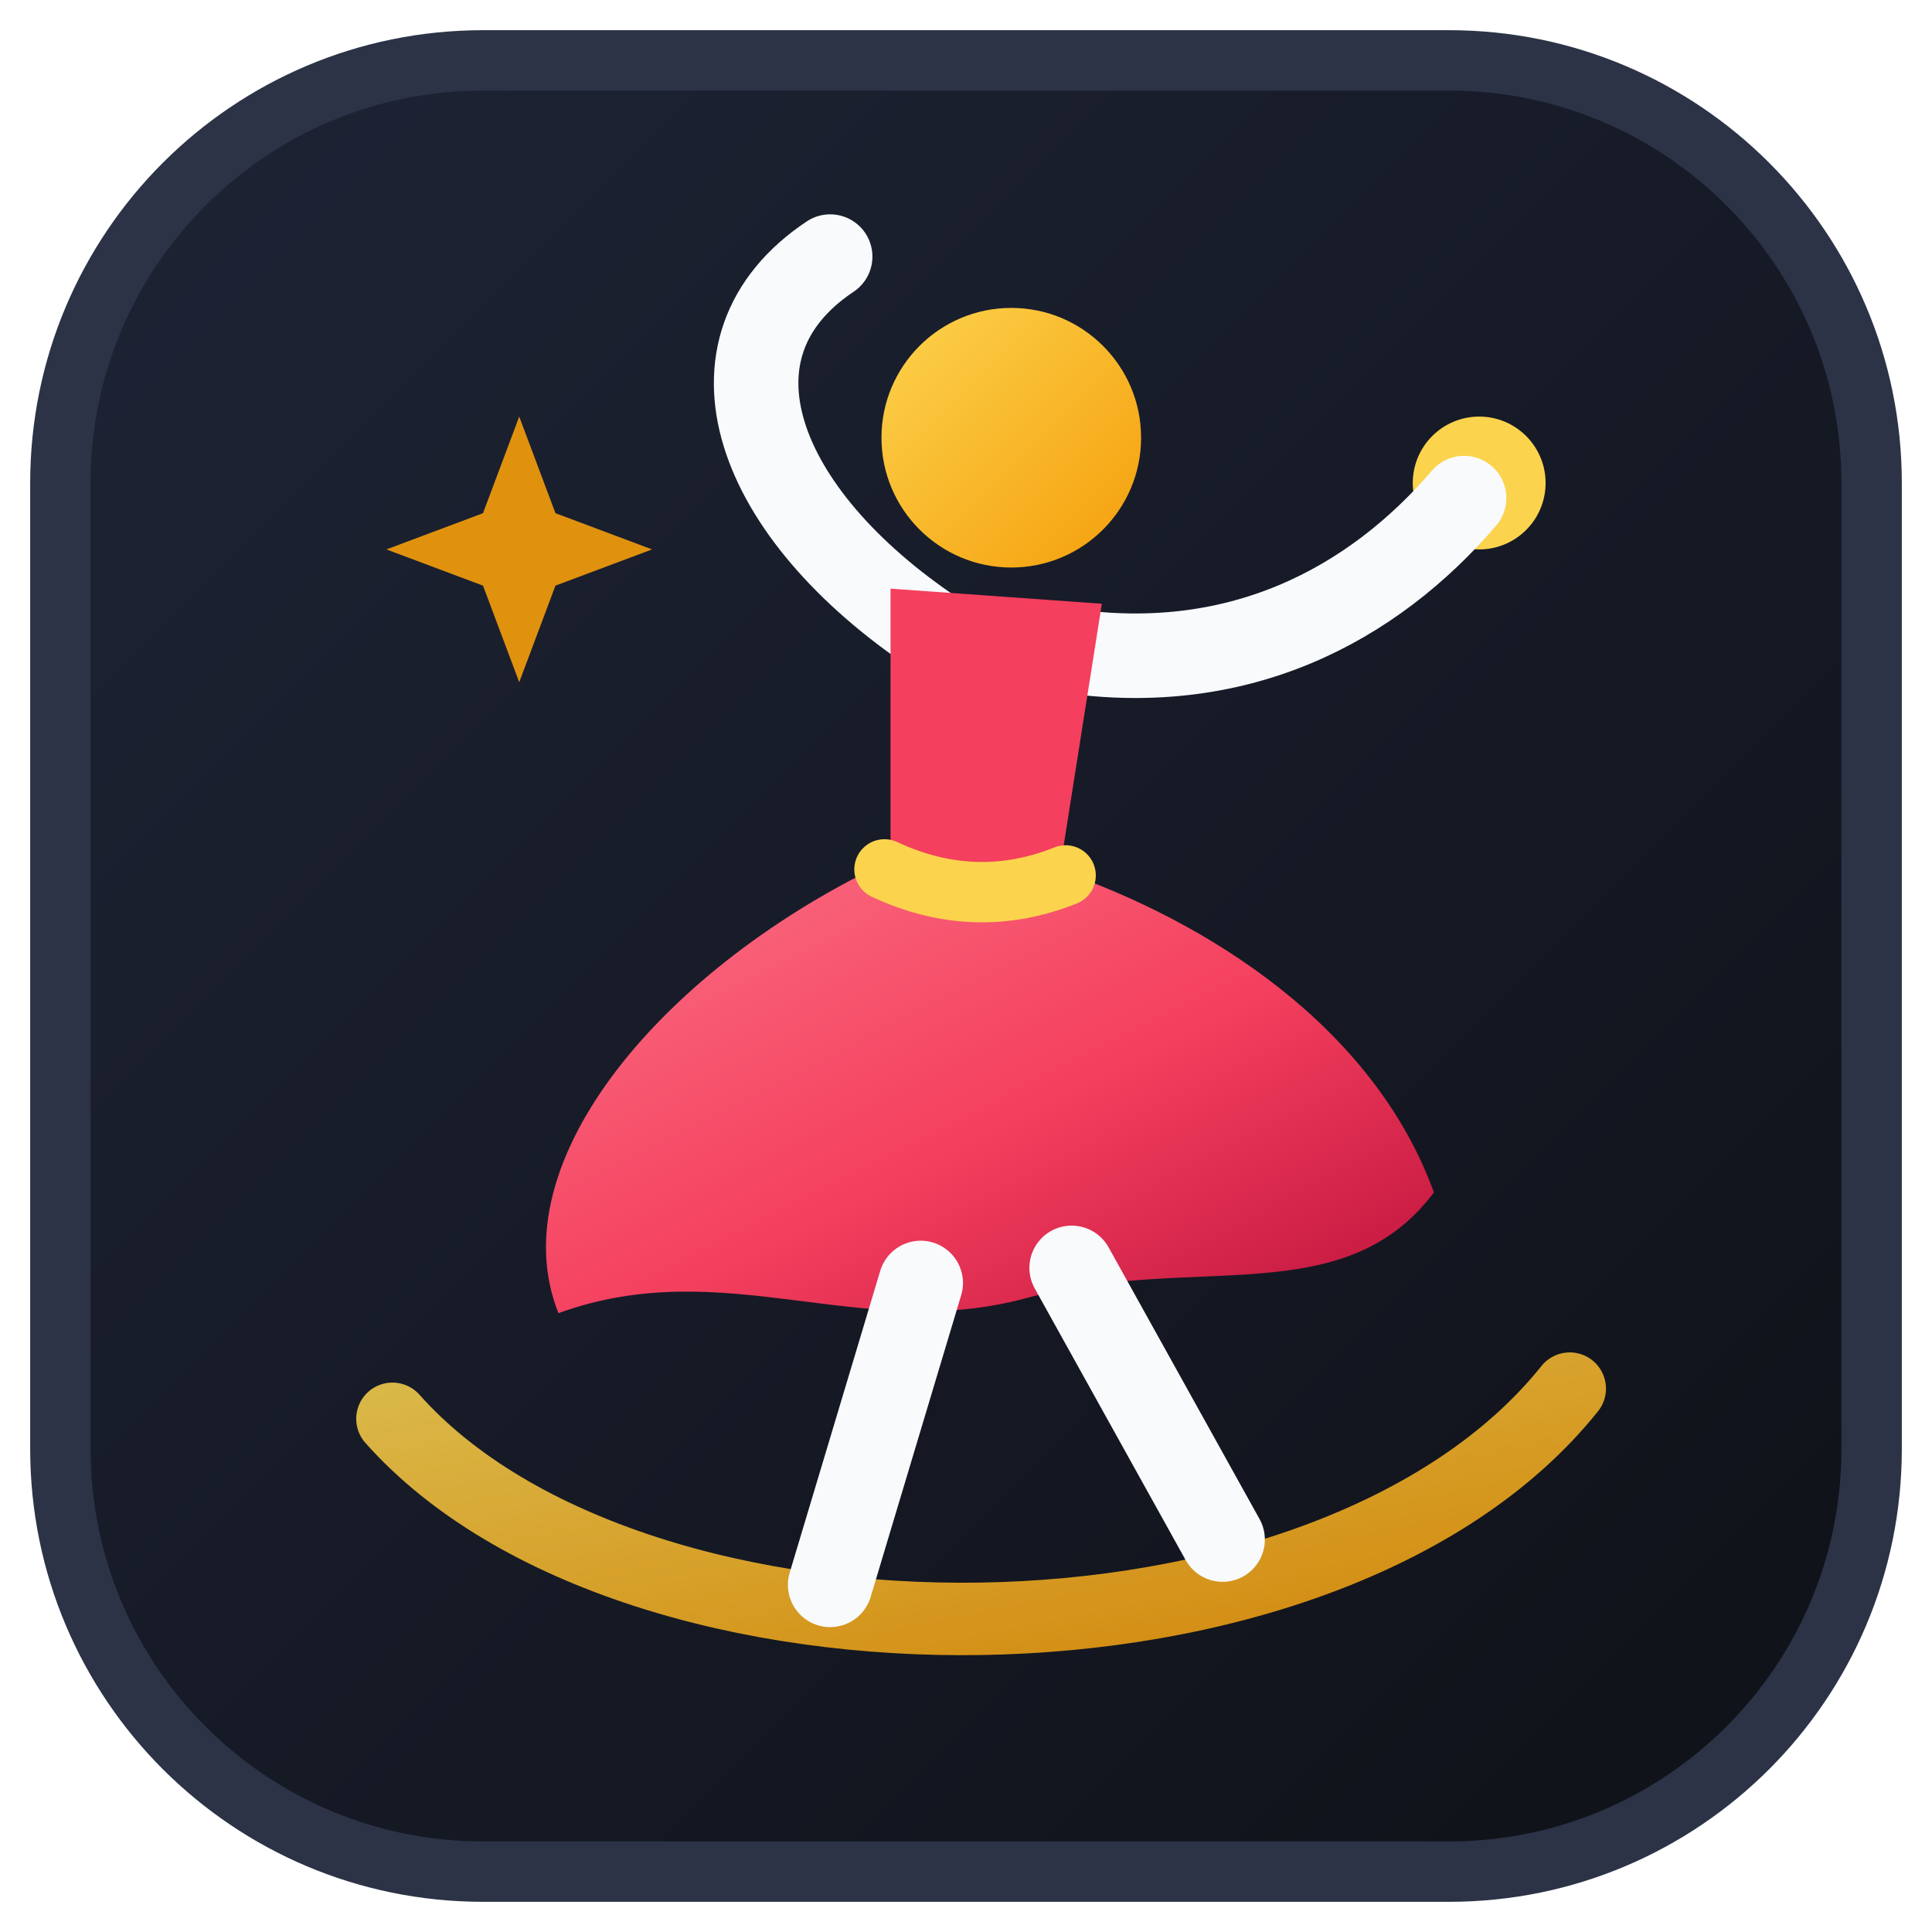
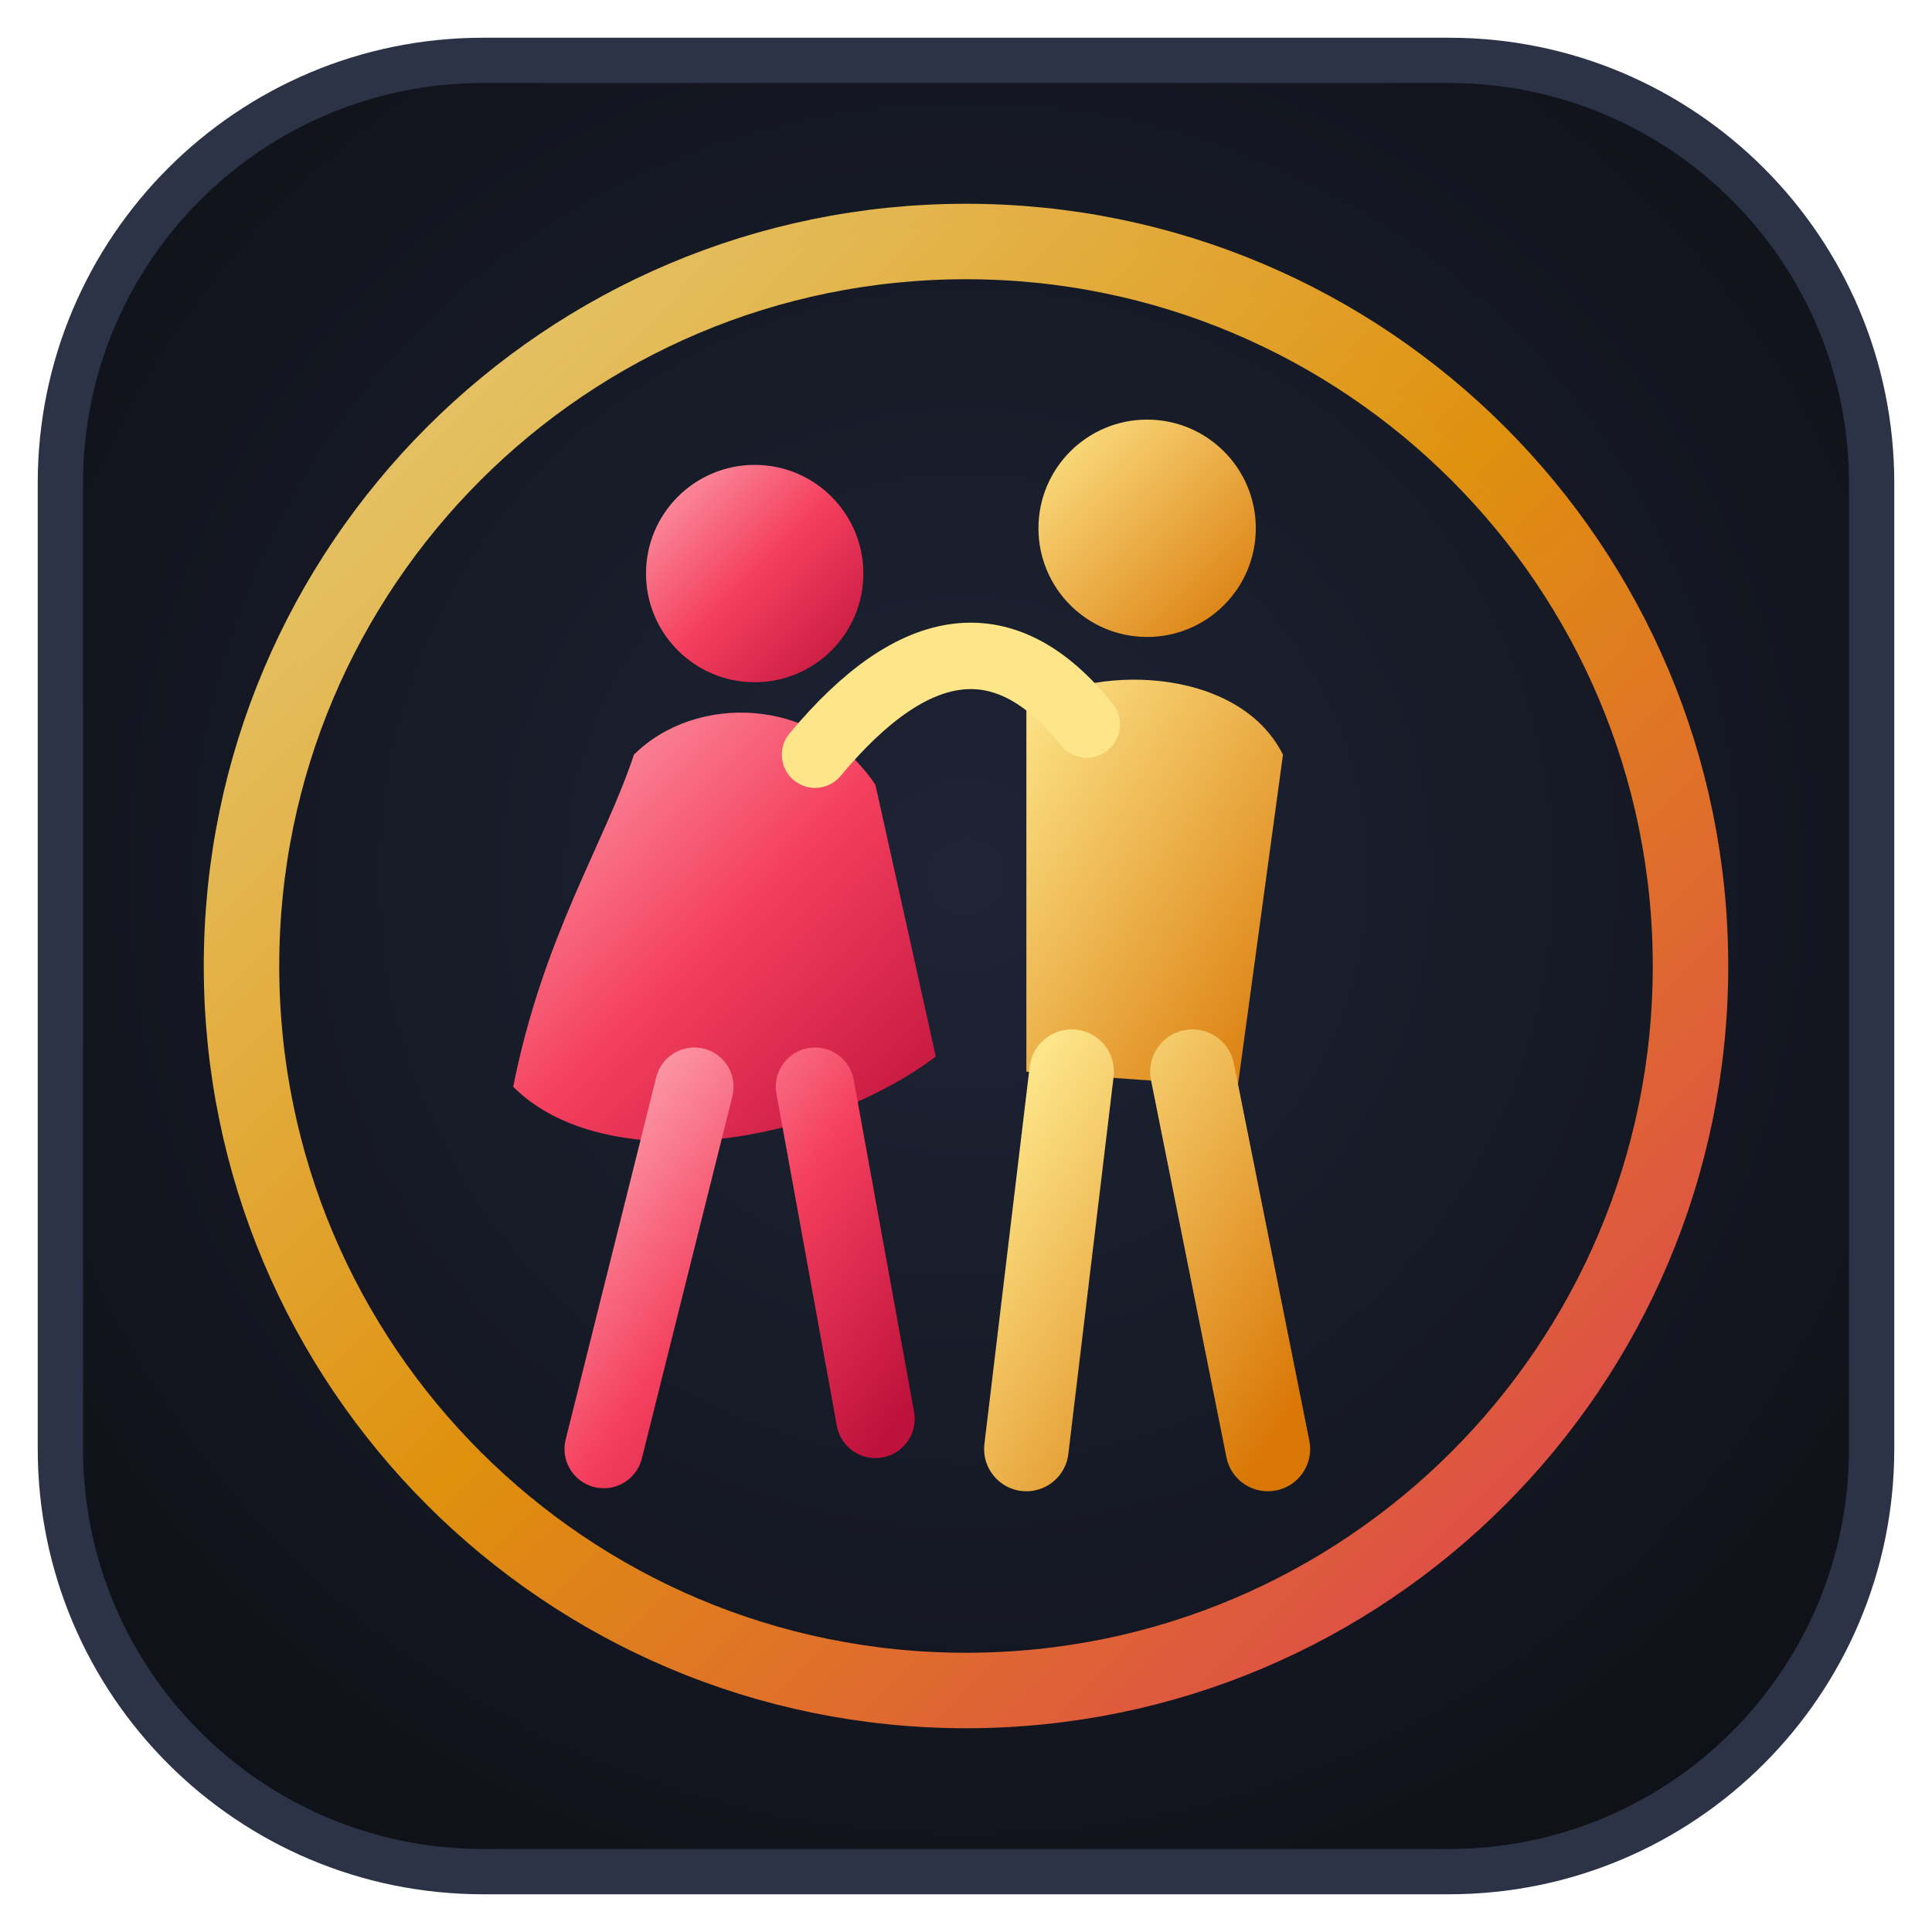
<svg xmlns="http://www.w3.org/2000/svg" viewBox="0 0 64 64">
  <defs>
-     <linearGradient id="bg" x1="0" y1="0" x2="1" y2="1">
+     <radialGradient id="bg" cx="50%" cy="45%" r="65%">
      <stop offset="0%" stop-color="#1e2436" />
      <stop offset="100%" stop-color="#0f1117" />
+     </radialGradient>
+     <linearGradient id="ring" x1="0" y1="0" x2="1" y2="1">
+       <stop offset="0%" stop-color="#fde68a" />
+       <stop offset="50%" stop-color="#f59e0b" />
+       <stop offset="100%" stop-color="#f43f5e" />
    </linearGradient>
-     <linearGradient id="skirt" x1="0" y1="0" x2="1" y2="1">
-       <stop offset="0%" stop-color="#fb7185" />
-       <stop offset="55%" stop-color="#f43f5e" />
+     <linearGradient id="rose" x1="0" y1="0" x2="1" y2="1">
+       <stop offset="0%" stop-color="#fda4af" />
+       <stop offset="50%" stop-color="#f43f5e" />
      <stop offset="100%" stop-color="#be123c" />
    </linearGradient>
-     <linearGradient id="gold" x1="0" y1="0" x2="1" y2="1">
-       <stop offset="0%" stop-color="#fcd34d" />
-       <stop offset="100%" stop-color="#f59e0b" />
+     <linearGradient id="amber" x1="0" y1="0" x2="1" y2="1">
+       <stop offset="0%" stop-color="#fde68a" />
+       <stop offset="100%" stop-color="#d97706" />
    </linearGradient>
  </defs>
-   <rect x="2" y="2" width="60" height="60" rx="14" fill="url(#bg)" stroke="#2c3347" stroke-width="2" />
-   <path d="M13 47 C 21 56, 44 56, 52 46" fill="none" stroke="url(#gold)" stroke-width="2.4" stroke-linecap="round" opacity="0.85" />
-   <circle cx="49" cy="16" r="2.2" fill="#fcd34d" />
-   <path d="M16 17 L17.2 13.8 L18.4 17 L21.6 18.2 L18.4 19.4 L17.2 22.6 L16 19.4 L12.8 18.2 Z" fill="#f59e0b" opacity="0.9" />
-   <circle cx="33.5" cy="14.5" r="4.3" fill="url(#gold)" />
-   <path d="M31 21 C 25 17, 23 11.5, 27.5 8.5" fill="none" stroke="#f8fafc" stroke-width="2.8" stroke-linecap="round" />
-   <path d="M35 21.5 C 41 22.5, 45.5 20, 48.5 16.5" fill="none" stroke="#f8fafc" stroke-width="2.8" stroke-linecap="round" />
-   <path d="M29.5 19.5 L36.5 20 L35 29.5 L29.5 29 Z" fill="#f43f5e" />
-   <path d="M29.5 28.5 C 22 32, 16.5 38.5, 18.5 43.5 C 24 41.5, 28.5 44.5, 34 43 C 39.5 41.5, 44.5 43.5, 47.5 39.5 C 45.5 34, 40 30.5, 35 28.8 Z" fill="url(#skirt)" />
-   <path d="M29.3 28.8 Q 32.3 30.2 35.3 29" fill="none" stroke="#fcd34d" stroke-width="2" stroke-linecap="round" />
-   <path d="M30.5 42.5 L27.5 52.5" fill="none" stroke="#f8fafc" stroke-width="2.8" stroke-linecap="round" />
-   <path d="M35.5 42 L40.5 51" fill="none" stroke="#f8fafc" stroke-width="2.8" stroke-linecap="round" />
+   <rect x="2" y="2" width="60" height="60" rx="14" fill="url(#bg)" stroke="#2c3347" stroke-width="1.5" />
+   <circle cx="32" cy="32" r="24" fill="none" stroke="url(#ring)" stroke-width="2.5" opacity="0.9" />
+   <circle cx="25" cy="19" r="3.6" fill="url(#rose)" />
+   <path d="M21 25 C 23 23, 27 23, 29 26 L 31 35 C 27 38, 20 39, 17 36 C 18 31, 20 28, 21 25 Z" fill="url(#rose)" />
+   <path d="M23 36 L 20 48 M 27 36 L 29 47" stroke="url(#rose)" stroke-width="2.6" stroke-linecap="round" />
+   <circle cx="38" cy="17.5" r="3.6" fill="url(#amber)" />
+   <path d="M34 23.5 C 36 22, 41 22, 42.5 25 L 41 36 L 34 35.5 Z" fill="url(#amber)" />
+   <path d="M35.5 35.5 L 34 48 M 39.5 35.5 L 42 48" stroke="url(#amber)" stroke-width="2.8" stroke-linecap="round" />
+   <path d="M27 25 Q 32 19 36 24" fill="none" stroke="#fde68a" stroke-width="2.2" stroke-linecap="round" />
</svg>
